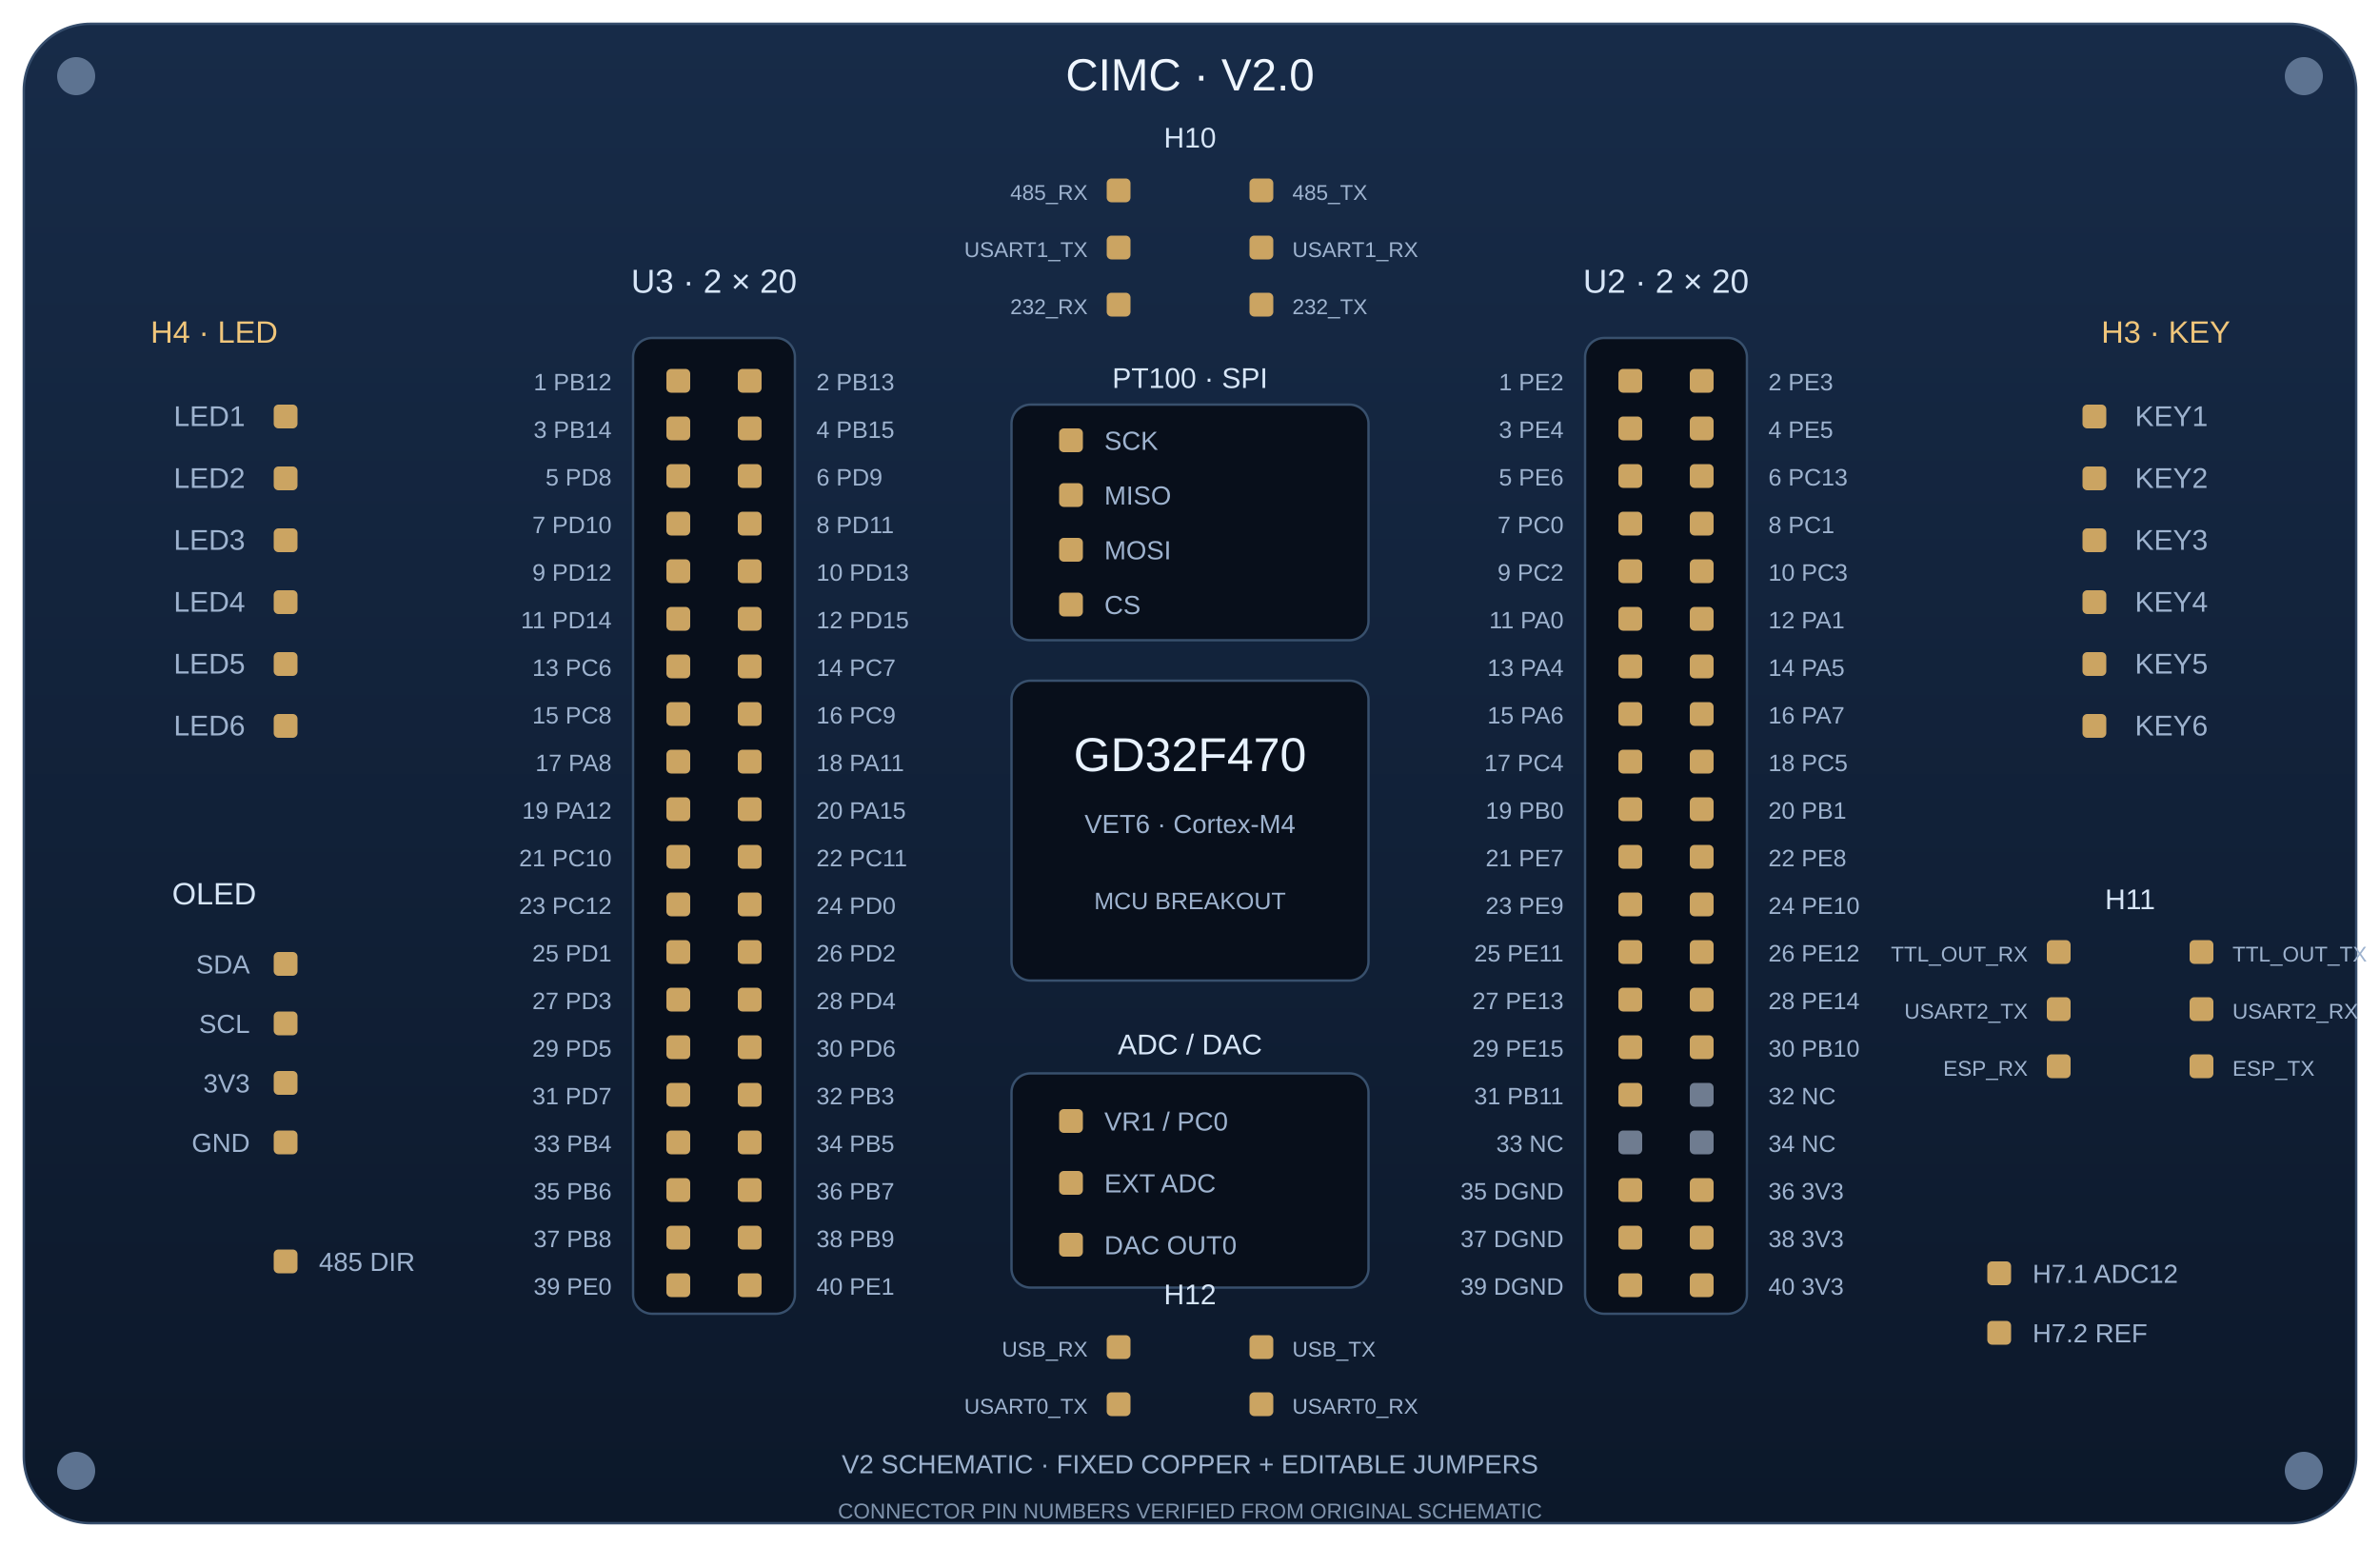
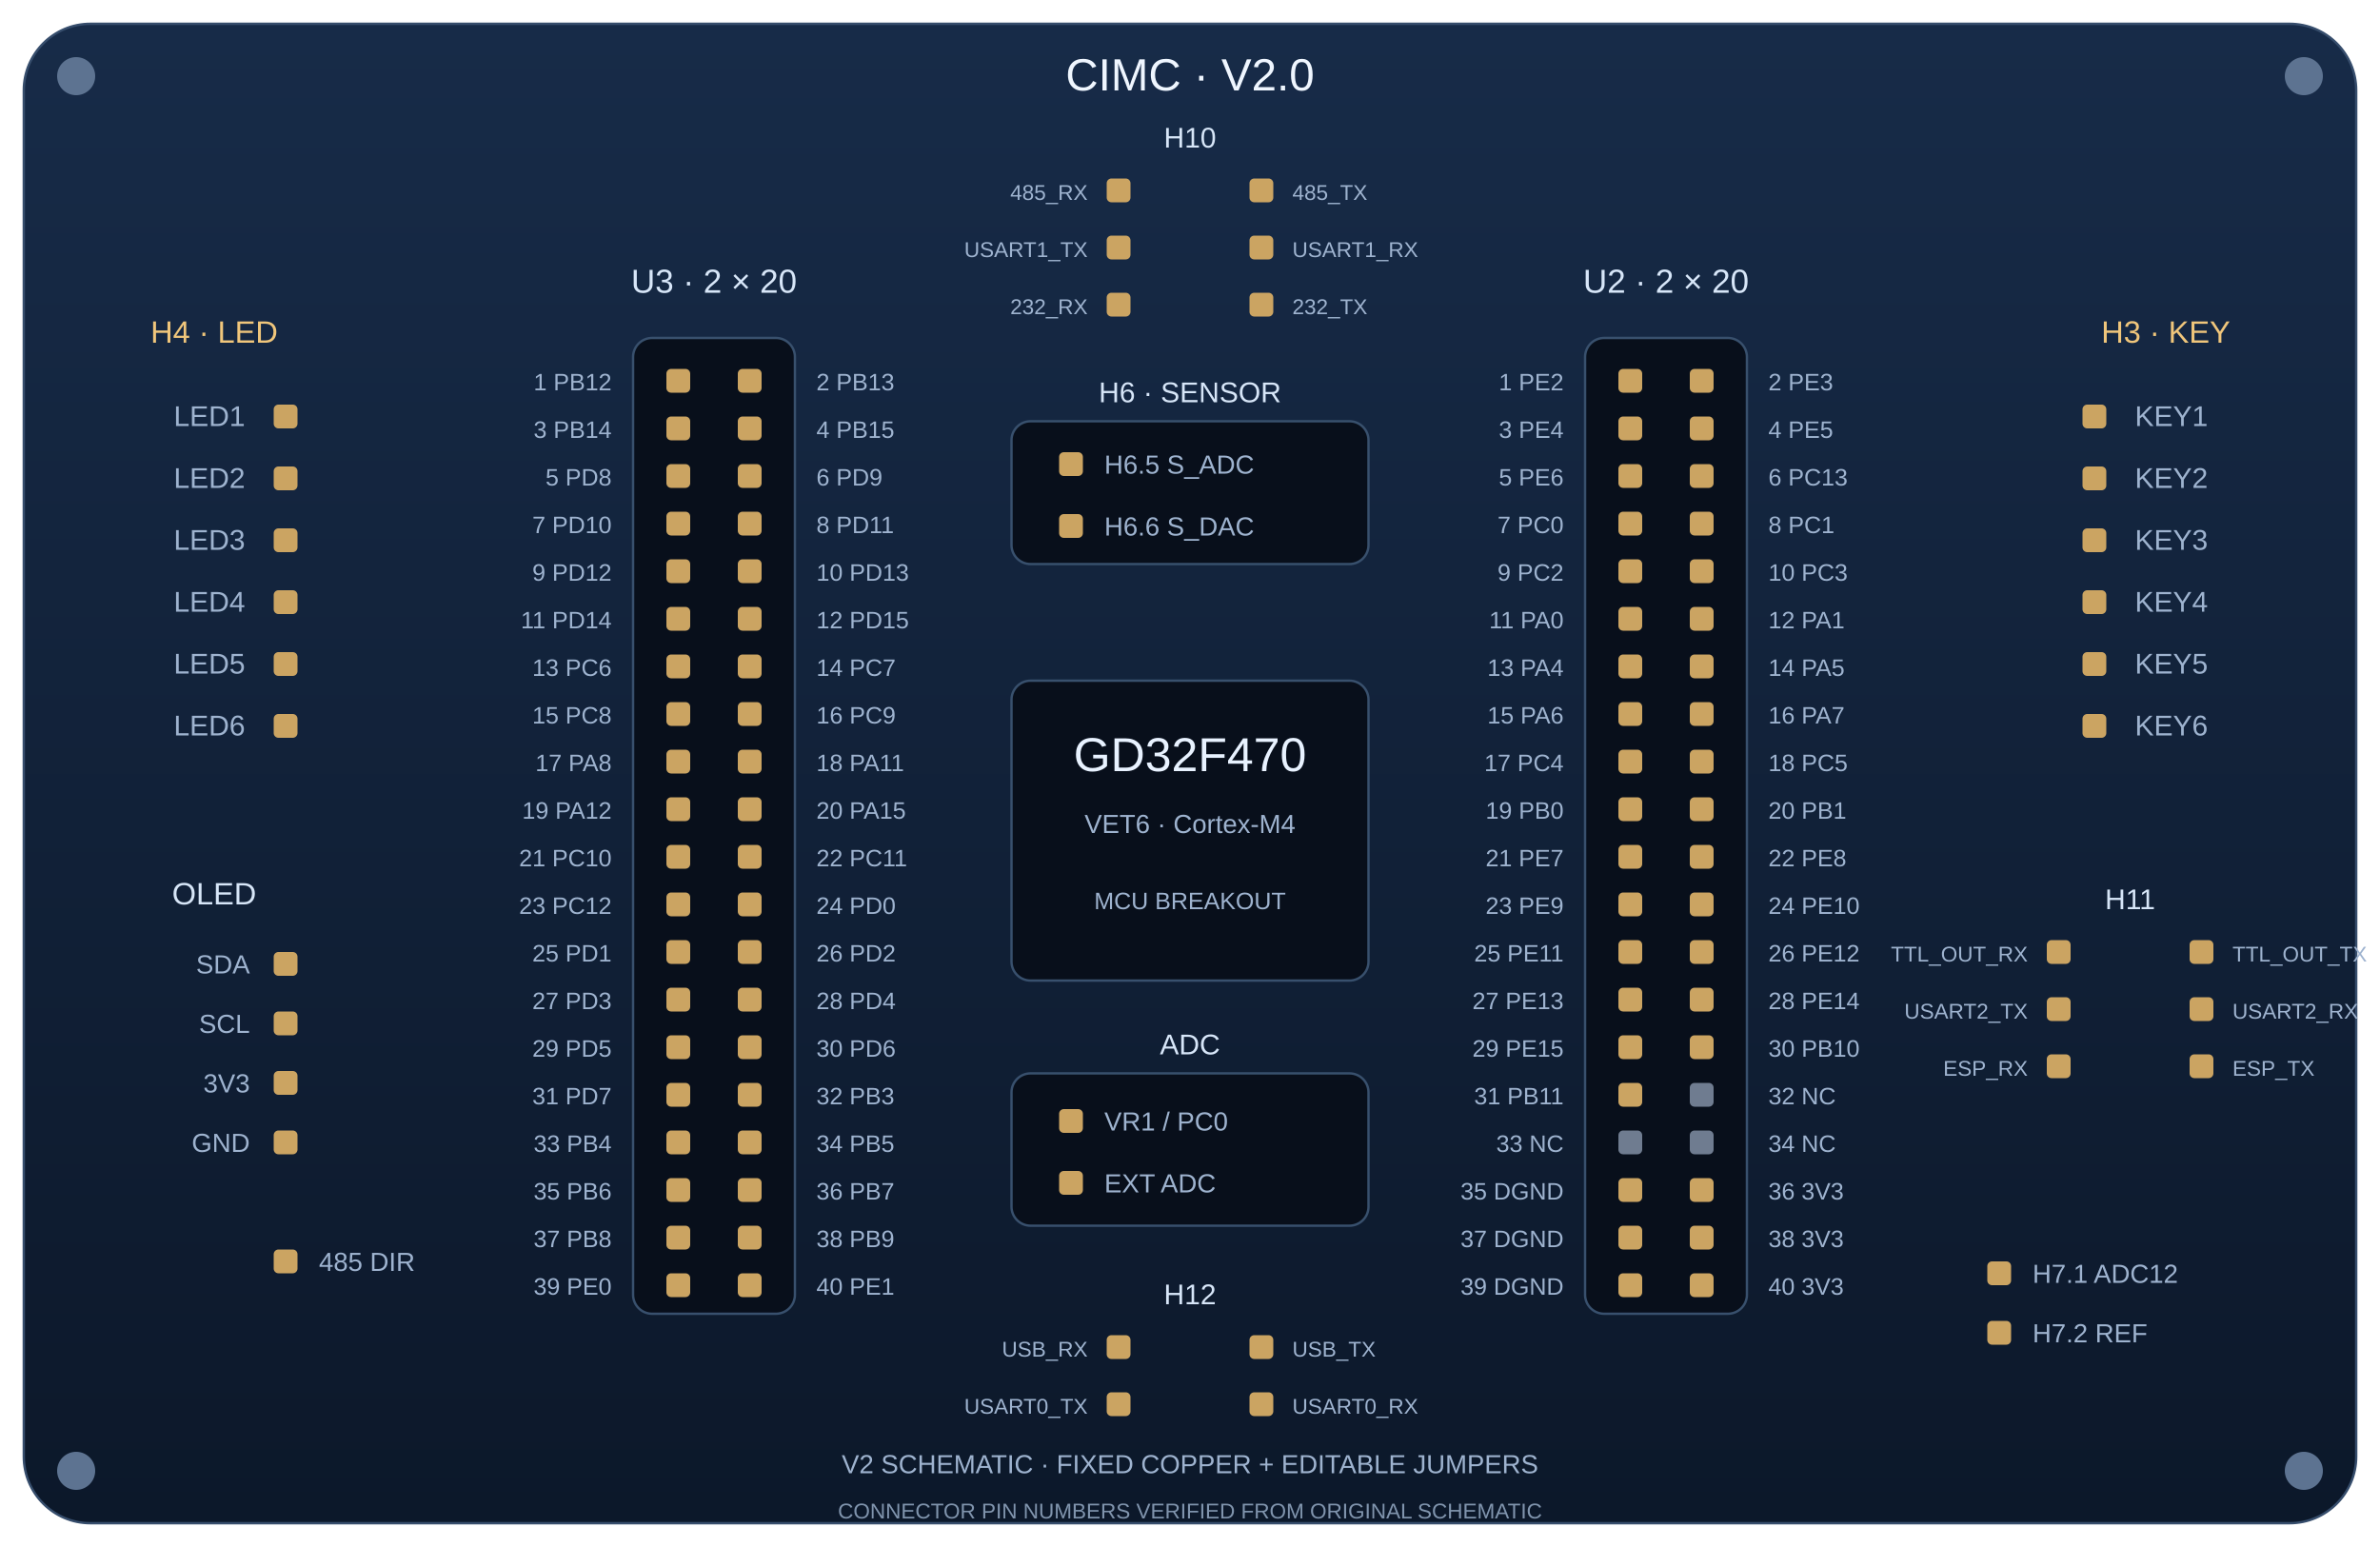
<svg xmlns="http://www.w3.org/2000/svg" width="1000" height="650" viewBox="0 0 1000 650">
  <defs>
    <linearGradient id="pcb" x2="0" y2="1">
      <stop stop-color="#172b48" />
      <stop offset="1" stop-color="#0c182a" />
    </linearGradient>
  </defs>
  <rect x="10" y="10" width="980" height="630" rx="28" fill="url(#pcb)" stroke="#364d6c" />
  <g fill="#5d7391">
    <circle cx="32" cy="32" r="8" />
    <circle cx="968" cy="32" r="8" />
    <circle cx="32" cy="618" r="8" />
    <circle cx="968" cy="618" r="8" />
  </g>
  <text x="500" y="38" text-anchor="middle" font-family="Segoe UI,Arial,sans-serif" font-size="19" fill="#eff6ff">CIMC · V2.0</text>
  <text x="500" y="619" text-anchor="middle" font-family="Segoe UI,Arial,sans-serif" font-size="11" fill="#9eb3cf">V2 SCHEMATIC · FIXED COPPER + EDITABLE JUMPERS</text>
  <text x="500" y="638" text-anchor="middle" font-family="Segoe UI,Arial,sans-serif" font-size="9" fill="#8094ad">CONNECTOR PIN NUMBERS VERIFIED FROM ORIGINAL SCHEMATIC</text>
  <rect x="266" y="142" width="68" height="410" rx="8" fill="#080f1b" stroke="#38506d" />
  <text x="300" y="123" text-anchor="middle" font-family="Segoe UI,Arial,sans-serif" font-size="14" fill="#d7e6f8">U3 · 2 × 20</text>
  <rect x="280" y="155" width="10" height="10" rx="2" fill="#cba462" />
  <text x="257" y="164" text-anchor="end" font-family="Segoe UI,Arial,sans-serif" font-size="10" fill="#9eb3cf">1 PB12</text>
  <rect x="310" y="155" width="10" height="10" rx="2" fill="#cba462" />
  <text x="343" y="164" text-anchor="start" font-family="Segoe UI,Arial,sans-serif" font-size="10" fill="#9eb3cf">2 PB13</text>
  <rect x="280" y="175" width="10" height="10" rx="2" fill="#cba462" />
  <text x="257" y="184" text-anchor="end" font-family="Segoe UI,Arial,sans-serif" font-size="10" fill="#9eb3cf">3 PB14</text>
  <rect x="310" y="175" width="10" height="10" rx="2" fill="#cba462" />
  <text x="343" y="184" text-anchor="start" font-family="Segoe UI,Arial,sans-serif" font-size="10" fill="#9eb3cf">4 PB15</text>
  <rect x="280" y="195" width="10" height="10" rx="2" fill="#cba462" />
  <text x="257" y="204" text-anchor="end" font-family="Segoe UI,Arial,sans-serif" font-size="10" fill="#9eb3cf">5 PD8</text>
  <rect x="310" y="195" width="10" height="10" rx="2" fill="#cba462" />
  <text x="343" y="204" text-anchor="start" font-family="Segoe UI,Arial,sans-serif" font-size="10" fill="#9eb3cf">6 PD9</text>
  <rect x="280" y="215" width="10" height="10" rx="2" fill="#cba462" />
  <text x="257" y="224" text-anchor="end" font-family="Segoe UI,Arial,sans-serif" font-size="10" fill="#9eb3cf">7 PD10</text>
  <rect x="310" y="215" width="10" height="10" rx="2" fill="#cba462" />
  <text x="343" y="224" text-anchor="start" font-family="Segoe UI,Arial,sans-serif" font-size="10" fill="#9eb3cf">8 PD11</text>
  <rect x="280" y="235" width="10" height="10" rx="2" fill="#cba462" />
  <text x="257" y="244" text-anchor="end" font-family="Segoe UI,Arial,sans-serif" font-size="10" fill="#9eb3cf">9 PD12</text>
  <rect x="310" y="235" width="10" height="10" rx="2" fill="#cba462" />
  <text x="343" y="244" text-anchor="start" font-family="Segoe UI,Arial,sans-serif" font-size="10" fill="#9eb3cf">10 PD13</text>
  <rect x="280" y="255" width="10" height="10" rx="2" fill="#cba462" />
  <text x="257" y="264" text-anchor="end" font-family="Segoe UI,Arial,sans-serif" font-size="10" fill="#9eb3cf">11 PD14</text>
  <rect x="310" y="255" width="10" height="10" rx="2" fill="#cba462" />
  <text x="343" y="264" text-anchor="start" font-family="Segoe UI,Arial,sans-serif" font-size="10" fill="#9eb3cf">12 PD15</text>
  <rect x="280" y="275" width="10" height="10" rx="2" fill="#cba462" />
  <text x="257" y="284" text-anchor="end" font-family="Segoe UI,Arial,sans-serif" font-size="10" fill="#9eb3cf">13 PC6</text>
  <rect x="310" y="275" width="10" height="10" rx="2" fill="#cba462" />
  <text x="343" y="284" text-anchor="start" font-family="Segoe UI,Arial,sans-serif" font-size="10" fill="#9eb3cf">14 PC7</text>
  <rect x="280" y="295" width="10" height="10" rx="2" fill="#cba462" />
  <text x="257" y="304" text-anchor="end" font-family="Segoe UI,Arial,sans-serif" font-size="10" fill="#9eb3cf">15 PC8</text>
  <rect x="310" y="295" width="10" height="10" rx="2" fill="#cba462" />
  <text x="343" y="304" text-anchor="start" font-family="Segoe UI,Arial,sans-serif" font-size="10" fill="#9eb3cf">16 PC9</text>
  <rect x="280" y="315" width="10" height="10" rx="2" fill="#cba462" />
  <text x="257" y="324" text-anchor="end" font-family="Segoe UI,Arial,sans-serif" font-size="10" fill="#9eb3cf">17 PA8</text>
  <rect x="310" y="315" width="10" height="10" rx="2" fill="#cba462" />
  <text x="343" y="324" text-anchor="start" font-family="Segoe UI,Arial,sans-serif" font-size="10" fill="#9eb3cf">18 PA11</text>
  <rect x="280" y="335" width="10" height="10" rx="2" fill="#cba462" />
  <text x="257" y="344" text-anchor="end" font-family="Segoe UI,Arial,sans-serif" font-size="10" fill="#9eb3cf">19 PA12</text>
  <rect x="310" y="335" width="10" height="10" rx="2" fill="#cba462" />
  <text x="343" y="344" text-anchor="start" font-family="Segoe UI,Arial,sans-serif" font-size="10" fill="#9eb3cf">20 PA15</text>
  <rect x="280" y="355" width="10" height="10" rx="2" fill="#cba462" />
  <text x="257" y="364" text-anchor="end" font-family="Segoe UI,Arial,sans-serif" font-size="10" fill="#9eb3cf">21 PC10</text>
  <rect x="310" y="355" width="10" height="10" rx="2" fill="#cba462" />
  <text x="343" y="364" text-anchor="start" font-family="Segoe UI,Arial,sans-serif" font-size="10" fill="#9eb3cf">22 PC11</text>
  <rect x="280" y="375" width="10" height="10" rx="2" fill="#cba462" />
  <text x="257" y="384" text-anchor="end" font-family="Segoe UI,Arial,sans-serif" font-size="10" fill="#9eb3cf">23 PC12</text>
  <rect x="310" y="375" width="10" height="10" rx="2" fill="#cba462" />
  <text x="343" y="384" text-anchor="start" font-family="Segoe UI,Arial,sans-serif" font-size="10" fill="#9eb3cf">24 PD0</text>
  <rect x="280" y="395" width="10" height="10" rx="2" fill="#cba462" />
  <text x="257" y="404" text-anchor="end" font-family="Segoe UI,Arial,sans-serif" font-size="10" fill="#9eb3cf">25 PD1</text>
  <rect x="310" y="395" width="10" height="10" rx="2" fill="#cba462" />
  <text x="343" y="404" text-anchor="start" font-family="Segoe UI,Arial,sans-serif" font-size="10" fill="#9eb3cf">26 PD2</text>
  <rect x="280" y="415" width="10" height="10" rx="2" fill="#cba462" />
  <text x="257" y="424" text-anchor="end" font-family="Segoe UI,Arial,sans-serif" font-size="10" fill="#9eb3cf">27 PD3</text>
  <rect x="310" y="415" width="10" height="10" rx="2" fill="#cba462" />
  <text x="343" y="424" text-anchor="start" font-family="Segoe UI,Arial,sans-serif" font-size="10" fill="#9eb3cf">28 PD4</text>
  <rect x="280" y="435" width="10" height="10" rx="2" fill="#cba462" />
  <text x="257" y="444" text-anchor="end" font-family="Segoe UI,Arial,sans-serif" font-size="10" fill="#9eb3cf">29 PD5</text>
  <rect x="310" y="435" width="10" height="10" rx="2" fill="#cba462" />
  <text x="343" y="444" text-anchor="start" font-family="Segoe UI,Arial,sans-serif" font-size="10" fill="#9eb3cf">30 PD6</text>
  <rect x="280" y="455" width="10" height="10" rx="2" fill="#cba462" />
  <text x="257" y="464" text-anchor="end" font-family="Segoe UI,Arial,sans-serif" font-size="10" fill="#9eb3cf">31 PD7</text>
  <rect x="310" y="455" width="10" height="10" rx="2" fill="#cba462" />
  <text x="343" y="464" text-anchor="start" font-family="Segoe UI,Arial,sans-serif" font-size="10" fill="#9eb3cf">32 PB3</text>
  <rect x="280" y="475" width="10" height="10" rx="2" fill="#cba462" />
  <text x="257" y="484" text-anchor="end" font-family="Segoe UI,Arial,sans-serif" font-size="10" fill="#9eb3cf">33 PB4</text>
  <rect x="310" y="475" width="10" height="10" rx="2" fill="#cba462" />
  <text x="343" y="484" text-anchor="start" font-family="Segoe UI,Arial,sans-serif" font-size="10" fill="#9eb3cf">34 PB5</text>
  <rect x="280" y="495" width="10" height="10" rx="2" fill="#cba462" />
  <text x="257" y="504" text-anchor="end" font-family="Segoe UI,Arial,sans-serif" font-size="10" fill="#9eb3cf">35 PB6</text>
  <rect x="310" y="495" width="10" height="10" rx="2" fill="#cba462" />
  <text x="343" y="504" text-anchor="start" font-family="Segoe UI,Arial,sans-serif" font-size="10" fill="#9eb3cf">36 PB7</text>
  <rect x="280" y="515" width="10" height="10" rx="2" fill="#cba462" />
  <text x="257" y="524" text-anchor="end" font-family="Segoe UI,Arial,sans-serif" font-size="10" fill="#9eb3cf">37 PB8</text>
  <rect x="310" y="515" width="10" height="10" rx="2" fill="#cba462" />
  <text x="343" y="524" text-anchor="start" font-family="Segoe UI,Arial,sans-serif" font-size="10" fill="#9eb3cf">38 PB9</text>
  <rect x="280" y="535" width="10" height="10" rx="2" fill="#cba462" />
  <text x="257" y="544" text-anchor="end" font-family="Segoe UI,Arial,sans-serif" font-size="10" fill="#9eb3cf">39 PE0</text>
  <rect x="310" y="535" width="10" height="10" rx="2" fill="#cba462" />
  <text x="343" y="544" text-anchor="start" font-family="Segoe UI,Arial,sans-serif" font-size="10" fill="#9eb3cf">40 PE1</text>
  <rect x="666" y="142" width="68" height="410" rx="8" fill="#080f1b" stroke="#38506d" />
  <text x="700" y="123" text-anchor="middle" font-family="Segoe UI,Arial,sans-serif" font-size="14" fill="#d7e6f8">U2 · 2 × 20</text>
  <rect x="680" y="155" width="10" height="10" rx="2" fill="#cba462" />
  <text x="657" y="164" text-anchor="end" font-family="Segoe UI,Arial,sans-serif" font-size="10" fill="#9eb3cf">1 PE2</text>
  <rect x="710" y="155" width="10" height="10" rx="2" fill="#cba462" />
  <text x="743" y="164" text-anchor="start" font-family="Segoe UI,Arial,sans-serif" font-size="10" fill="#9eb3cf">2 PE3</text>
  <rect x="680" y="175" width="10" height="10" rx="2" fill="#cba462" />
  <text x="657" y="184" text-anchor="end" font-family="Segoe UI,Arial,sans-serif" font-size="10" fill="#9eb3cf">3 PE4</text>
  <rect x="710" y="175" width="10" height="10" rx="2" fill="#cba462" />
  <text x="743" y="184" text-anchor="start" font-family="Segoe UI,Arial,sans-serif" font-size="10" fill="#9eb3cf">4 PE5</text>
  <rect x="680" y="195" width="10" height="10" rx="2" fill="#cba462" />
  <text x="657" y="204" text-anchor="end" font-family="Segoe UI,Arial,sans-serif" font-size="10" fill="#9eb3cf">5 PE6</text>
  <rect x="710" y="195" width="10" height="10" rx="2" fill="#cba462" />
  <text x="743" y="204" text-anchor="start" font-family="Segoe UI,Arial,sans-serif" font-size="10" fill="#9eb3cf">6 PC13</text>
  <rect x="680" y="215" width="10" height="10" rx="2" fill="#cba462" />
  <text x="657" y="224" text-anchor="end" font-family="Segoe UI,Arial,sans-serif" font-size="10" fill="#9eb3cf">7 PC0</text>
  <rect x="710" y="215" width="10" height="10" rx="2" fill="#cba462" />
  <text x="743" y="224" text-anchor="start" font-family="Segoe UI,Arial,sans-serif" font-size="10" fill="#9eb3cf">8 PC1</text>
  <rect x="680" y="235" width="10" height="10" rx="2" fill="#cba462" />
  <text x="657" y="244" text-anchor="end" font-family="Segoe UI,Arial,sans-serif" font-size="10" fill="#9eb3cf">9 PC2</text>
  <rect x="710" y="235" width="10" height="10" rx="2" fill="#cba462" />
  <text x="743" y="244" text-anchor="start" font-family="Segoe UI,Arial,sans-serif" font-size="10" fill="#9eb3cf">10 PC3</text>
  <rect x="680" y="255" width="10" height="10" rx="2" fill="#cba462" />
  <text x="657" y="264" text-anchor="end" font-family="Segoe UI,Arial,sans-serif" font-size="10" fill="#9eb3cf">11 PA0</text>
  <rect x="710" y="255" width="10" height="10" rx="2" fill="#cba462" />
  <text x="743" y="264" text-anchor="start" font-family="Segoe UI,Arial,sans-serif" font-size="10" fill="#9eb3cf">12 PA1</text>
  <rect x="680" y="275" width="10" height="10" rx="2" fill="#cba462" />
  <text x="657" y="284" text-anchor="end" font-family="Segoe UI,Arial,sans-serif" font-size="10" fill="#9eb3cf">13 PA4</text>
  <rect x="710" y="275" width="10" height="10" rx="2" fill="#cba462" />
  <text x="743" y="284" text-anchor="start" font-family="Segoe UI,Arial,sans-serif" font-size="10" fill="#9eb3cf">14 PA5</text>
  <rect x="680" y="295" width="10" height="10" rx="2" fill="#cba462" />
  <text x="657" y="304" text-anchor="end" font-family="Segoe UI,Arial,sans-serif" font-size="10" fill="#9eb3cf">15 PA6</text>
  <rect x="710" y="295" width="10" height="10" rx="2" fill="#cba462" />
  <text x="743" y="304" text-anchor="start" font-family="Segoe UI,Arial,sans-serif" font-size="10" fill="#9eb3cf">16 PA7</text>
  <rect x="680" y="315" width="10" height="10" rx="2" fill="#cba462" />
  <text x="657" y="324" text-anchor="end" font-family="Segoe UI,Arial,sans-serif" font-size="10" fill="#9eb3cf">17 PC4</text>
  <rect x="710" y="315" width="10" height="10" rx="2" fill="#cba462" />
  <text x="743" y="324" text-anchor="start" font-family="Segoe UI,Arial,sans-serif" font-size="10" fill="#9eb3cf">18 PC5</text>
  <rect x="680" y="335" width="10" height="10" rx="2" fill="#cba462" />
  <text x="657" y="344" text-anchor="end" font-family="Segoe UI,Arial,sans-serif" font-size="10" fill="#9eb3cf">19 PB0</text>
  <rect x="710" y="335" width="10" height="10" rx="2" fill="#cba462" />
  <text x="743" y="344" text-anchor="start" font-family="Segoe UI,Arial,sans-serif" font-size="10" fill="#9eb3cf">20 PB1</text>
  <rect x="680" y="355" width="10" height="10" rx="2" fill="#cba462" />
  <text x="657" y="364" text-anchor="end" font-family="Segoe UI,Arial,sans-serif" font-size="10" fill="#9eb3cf">21 PE7</text>
  <rect x="710" y="355" width="10" height="10" rx="2" fill="#cba462" />
  <text x="743" y="364" text-anchor="start" font-family="Segoe UI,Arial,sans-serif" font-size="10" fill="#9eb3cf">22 PE8</text>
  <rect x="680" y="375" width="10" height="10" rx="2" fill="#cba462" />
  <text x="657" y="384" text-anchor="end" font-family="Segoe UI,Arial,sans-serif" font-size="10" fill="#9eb3cf">23 PE9</text>
  <rect x="710" y="375" width="10" height="10" rx="2" fill="#cba462" />
  <text x="743" y="384" text-anchor="start" font-family="Segoe UI,Arial,sans-serif" font-size="10" fill="#9eb3cf">24 PE10</text>
  <rect x="680" y="395" width="10" height="10" rx="2" fill="#cba462" />
  <text x="657" y="404" text-anchor="end" font-family="Segoe UI,Arial,sans-serif" font-size="10" fill="#9eb3cf">25 PE11</text>
  <rect x="710" y="395" width="10" height="10" rx="2" fill="#cba462" />
  <text x="743" y="404" text-anchor="start" font-family="Segoe UI,Arial,sans-serif" font-size="10" fill="#9eb3cf">26 PE12</text>
  <rect x="680" y="415" width="10" height="10" rx="2" fill="#cba462" />
  <text x="657" y="424" text-anchor="end" font-family="Segoe UI,Arial,sans-serif" font-size="10" fill="#9eb3cf">27 PE13</text>
  <rect x="710" y="415" width="10" height="10" rx="2" fill="#cba462" />
  <text x="743" y="424" text-anchor="start" font-family="Segoe UI,Arial,sans-serif" font-size="10" fill="#9eb3cf">28 PE14</text>
  <rect x="680" y="435" width="10" height="10" rx="2" fill="#cba462" />
  <text x="657" y="444" text-anchor="end" font-family="Segoe UI,Arial,sans-serif" font-size="10" fill="#9eb3cf">29 PE15</text>
  <rect x="710" y="435" width="10" height="10" rx="2" fill="#cba462" />
  <text x="743" y="444" text-anchor="start" font-family="Segoe UI,Arial,sans-serif" font-size="10" fill="#9eb3cf">30 PB10</text>
  <rect x="680" y="455" width="10" height="10" rx="2" fill="#cba462" />
  <text x="657" y="464" text-anchor="end" font-family="Segoe UI,Arial,sans-serif" font-size="10" fill="#9eb3cf">31 PB11</text>
  <rect x="710" y="455" width="10" height="10" rx="2" fill="#6f7c90" />
  <text x="743" y="464" text-anchor="start" font-family="Segoe UI,Arial,sans-serif" font-size="10" fill="#9eb3cf">32 NC</text>
  <rect x="680" y="475" width="10" height="10" rx="2" fill="#6f7c90" />
  <text x="657" y="484" text-anchor="end" font-family="Segoe UI,Arial,sans-serif" font-size="10" fill="#9eb3cf">33 NC</text>
  <rect x="710" y="475" width="10" height="10" rx="2" fill="#6f7c90" />
  <text x="743" y="484" text-anchor="start" font-family="Segoe UI,Arial,sans-serif" font-size="10" fill="#9eb3cf">34 NC</text>
  <rect x="680" y="495" width="10" height="10" rx="2" fill="#cba462" />
  <text x="657" y="504" text-anchor="end" font-family="Segoe UI,Arial,sans-serif" font-size="10" fill="#9eb3cf">35 DGND</text>
  <rect x="710" y="495" width="10" height="10" rx="2" fill="#cba462" />
  <text x="743" y="504" text-anchor="start" font-family="Segoe UI,Arial,sans-serif" font-size="10" fill="#9eb3cf">36 3V3</text>
  <rect x="680" y="515" width="10" height="10" rx="2" fill="#cba462" />
  <text x="657" y="524" text-anchor="end" font-family="Segoe UI,Arial,sans-serif" font-size="10" fill="#9eb3cf">37 DGND</text>
  <rect x="710" y="515" width="10" height="10" rx="2" fill="#cba462" />
  <text x="743" y="524" text-anchor="start" font-family="Segoe UI,Arial,sans-serif" font-size="10" fill="#9eb3cf">38 3V3</text>
  <rect x="680" y="535" width="10" height="10" rx="2" fill="#cba462" />
  <text x="657" y="544" text-anchor="end" font-family="Segoe UI,Arial,sans-serif" font-size="10" fill="#9eb3cf">39 DGND</text>
  <rect x="710" y="535" width="10" height="10" rx="2" fill="#cba462" />
  <text x="743" y="544" text-anchor="start" font-family="Segoe UI,Arial,sans-serif" font-size="10" fill="#9eb3cf">40 3V3</text>
  <rect x="425" y="286" width="150" height="126" rx="8" fill="#080f1b" stroke="#38506d" />
  <text x="500" y="324" text-anchor="middle" font-family="Segoe UI,Arial,sans-serif" font-size="20" fill="#e8f2ff">GD32F470</text>
  <text x="500" y="350" text-anchor="middle" font-family="Segoe UI,Arial,sans-serif" font-size="11" fill="#9eb3cf">VET6 · Cortex-M4</text>
  <text x="500" y="382" text-anchor="middle" font-family="Segoe UI,Arial,sans-serif" font-size="10" fill="#9eb3cf">MCU BREAKOUT</text>
  <text x="90" y="144" text-anchor="middle" font-family="Segoe UI,Arial,sans-serif" font-size="13" fill="#f0c67b">H4 · LED</text>
  <text x="910" y="144" text-anchor="middle" font-family="Segoe UI,Arial,sans-serif" font-size="13" fill="#f0c67b">H3 · KEY</text>
  <rect x="115" y="170" width="10" height="10" rx="2" fill="#cba462" />
  <text x="103" y="179" text-anchor="end" font-family="Segoe UI,Arial,sans-serif" font-size="12" fill="#9eb3cf">LED1</text>
  <rect x="875" y="170" width="10" height="10" rx="2" fill="#cba462" />
  <text x="897" y="179" text-anchor="start" font-family="Segoe UI,Arial,sans-serif" font-size="12" fill="#9eb3cf">KEY1</text>
  <rect x="115" y="196" width="10" height="10" rx="2" fill="#cba462" />
  <text x="103" y="205" text-anchor="end" font-family="Segoe UI,Arial,sans-serif" font-size="12" fill="#9eb3cf">LED2</text>
  <rect x="875" y="196" width="10" height="10" rx="2" fill="#cba462" />
  <text x="897" y="205" text-anchor="start" font-family="Segoe UI,Arial,sans-serif" font-size="12" fill="#9eb3cf">KEY2</text>
  <rect x="115" y="222" width="10" height="10" rx="2" fill="#cba462" />
  <text x="103" y="231" text-anchor="end" font-family="Segoe UI,Arial,sans-serif" font-size="12" fill="#9eb3cf">LED3</text>
  <rect x="875" y="222" width="10" height="10" rx="2" fill="#cba462" />
  <text x="897" y="231" text-anchor="start" font-family="Segoe UI,Arial,sans-serif" font-size="12" fill="#9eb3cf">KEY3</text>
  <rect x="115" y="248" width="10" height="10" rx="2" fill="#cba462" />
  <text x="103" y="257" text-anchor="end" font-family="Segoe UI,Arial,sans-serif" font-size="12" fill="#9eb3cf">LED4</text>
  <rect x="875" y="248" width="10" height="10" rx="2" fill="#cba462" />
  <text x="897" y="257" text-anchor="start" font-family="Segoe UI,Arial,sans-serif" font-size="12" fill="#9eb3cf">KEY4</text>
  <rect x="115" y="274" width="10" height="10" rx="2" fill="#cba462" />
  <text x="103" y="283" text-anchor="end" font-family="Segoe UI,Arial,sans-serif" font-size="12" fill="#9eb3cf">LED5</text>
  <rect x="875" y="274" width="10" height="10" rx="2" fill="#cba462" />
  <text x="897" y="283" text-anchor="start" font-family="Segoe UI,Arial,sans-serif" font-size="12" fill="#9eb3cf">KEY5</text>
  <rect x="115" y="300" width="10" height="10" rx="2" fill="#cba462" />
  <text x="103" y="309" text-anchor="end" font-family="Segoe UI,Arial,sans-serif" font-size="12" fill="#9eb3cf">LED6</text>
  <rect x="875" y="300" width="10" height="10" rx="2" fill="#cba462" />
  <text x="897" y="309" text-anchor="start" font-family="Segoe UI,Arial,sans-serif" font-size="12" fill="#9eb3cf">KEY6</text>
  <text x="90" y="380" text-anchor="middle" font-family="Segoe UI,Arial,sans-serif" font-size="13" fill="#d7e6f8">OLED</text>
  <rect x="115" y="400" width="10" height="10" rx="2" fill="#cba462" />
  <text x="105" y="409" text-anchor="end" font-family="Segoe UI,Arial,sans-serif" font-size="11" fill="#9eb3cf">SDA</text>
  <rect x="115" y="425" width="10" height="10" rx="2" fill="#cba462" />
  <text x="105" y="434" text-anchor="end" font-family="Segoe UI,Arial,sans-serif" font-size="11" fill="#9eb3cf">SCL</text>
  <rect x="115" y="450" width="10" height="10" rx="2" fill="#cba462" />
  <text x="105" y="459" text-anchor="end" font-family="Segoe UI,Arial,sans-serif" font-size="11" fill="#9eb3cf">3V3</text>
  <rect x="115" y="475" width="10" height="10" rx="2" fill="#cba462" />
  <text x="105" y="484" text-anchor="end" font-family="Segoe UI,Arial,sans-serif" font-size="11" fill="#9eb3cf">GND</text>
-   <rect x="425" y="170" width="150" height="99" rx="8" fill="#080f1b" stroke="#38506d" />
-   <text x="500" y="163" text-anchor="middle" font-family="Segoe UI,Arial,sans-serif" font-size="12" fill="#d7e6f8">PT100 · SPI</text>
-   <rect x="425" y="451" width="150" height="90" rx="8" fill="#080f1b" stroke="#38506d" />
-   <text x="500" y="443" text-anchor="middle" font-family="Segoe UI,Arial,sans-serif" font-size="12" fill="#d7e6f8">ADC / DAC</text>
+   <rect x="425" y="451" width="150" height="64" rx="8" fill="#080f1b" stroke="#38506d" />
+   <text x="500" y="443" text-anchor="middle" font-family="Segoe UI,Arial,sans-serif" font-size="12" fill="#d7e6f8">ADC</text>
+   <rect x="425" y="177" width="150" height="60" rx="8" fill="#080f1b" stroke="#38506d" />
+   <text x="500" y="169" text-anchor="middle" font-family="Segoe UI,Arial,sans-serif" font-size="12" fill="#d7e6f8">H6 · SENSOR</text>
  <rect x="115" y="525" width="10" height="10" rx="2" fill="#cba462" />
  <text x="134" y="534" text-anchor="start" font-family="Segoe UI,Arial,sans-serif" font-size="11" fill="#9eb3cf">485 DIR</text>
-   <rect x="445" y="180" width="10" height="10" rx="2" fill="#cba462" />
-   <text x="464" y="189" text-anchor="start" font-family="Segoe UI,Arial,sans-serif" font-size="11" fill="#9eb3cf">SCK</text>
-   <rect x="445" y="203" width="10" height="10" rx="2" fill="#cba462" />
-   <text x="464" y="212" text-anchor="start" font-family="Segoe UI,Arial,sans-serif" font-size="11" fill="#9eb3cf">MISO</text>
-   <rect x="445" y="226" width="10" height="10" rx="2" fill="#cba462" />
-   <text x="464" y="235" text-anchor="start" font-family="Segoe UI,Arial,sans-serif" font-size="11" fill="#9eb3cf">MOSI</text>
-   <rect x="445" y="249" width="10" height="10" rx="2" fill="#cba462" />
-   <text x="464" y="258" text-anchor="start" font-family="Segoe UI,Arial,sans-serif" font-size="11" fill="#9eb3cf">CS</text>
  <rect x="445" y="466" width="10" height="10" rx="2" fill="#cba462" />
  <text x="464" y="475" text-anchor="start" font-family="Segoe UI,Arial,sans-serif" font-size="11" fill="#9eb3cf">VR1 / PC0</text>
  <rect x="445" y="492" width="10" height="10" rx="2" fill="#cba462" />
  <text x="464" y="501" text-anchor="start" font-family="Segoe UI,Arial,sans-serif" font-size="11" fill="#9eb3cf">EXT ADC</text>
-   <rect x="445" y="518" width="10" height="10" rx="2" fill="#cba462" />
-   <text x="464" y="527" text-anchor="start" font-family="Segoe UI,Arial,sans-serif" font-size="11" fill="#9eb3cf">DAC OUT0</text>
+   <rect x="445" y="190" width="10" height="10" rx="2" fill="#cba462" />
+   <text x="464" y="199" text-anchor="start" font-family="Segoe UI,Arial,sans-serif" font-size="11" fill="#9eb3cf">H6.5 S_ADC</text>
+   <rect x="445" y="216" width="10" height="10" rx="2" fill="#cba462" />
+   <text x="464" y="225" text-anchor="start" font-family="Segoe UI,Arial,sans-serif" font-size="11" fill="#9eb3cf">H6.6 S_DAC</text>
  <rect x="835" y="530" width="10" height="10" rx="2" fill="#cba462" />
  <text x="854" y="539" text-anchor="start" font-family="Segoe UI,Arial,sans-serif" font-size="11" fill="#9eb3cf">H7.1 ADC12</text>
  <rect x="835" y="555" width="10" height="10" rx="2" fill="#cba462" />
  <text x="854" y="564" text-anchor="start" font-family="Segoe UI,Arial,sans-serif" font-size="11" fill="#9eb3cf">H7.2 REF</text>
  <text x="500" y="62" text-anchor="middle" font-family="Segoe UI,Arial,sans-serif" font-size="12" fill="#d7e6f8">H10</text>
  <rect x="465" y="75" width="10" height="10" rx="2" fill="#cba462" />
  <text x="457" y="84" text-anchor="end" font-family="Segoe UI,Arial,sans-serif" font-size="9" fill="#9eb3cf">485_RX</text>
  <rect x="525" y="75" width="10" height="10" rx="2" fill="#cba462" />
  <text x="543" y="84" text-anchor="start" font-family="Segoe UI,Arial,sans-serif" font-size="9" fill="#9eb3cf">485_TX</text>
  <rect x="465" y="99" width="10" height="10" rx="2" fill="#cba462" />
  <text x="457" y="108" text-anchor="end" font-family="Segoe UI,Arial,sans-serif" font-size="9" fill="#9eb3cf">USART1_TX</text>
  <rect x="525" y="99" width="10" height="10" rx="2" fill="#cba462" />
  <text x="543" y="108" text-anchor="start" font-family="Segoe UI,Arial,sans-serif" font-size="9" fill="#9eb3cf">USART1_RX</text>
  <rect x="465" y="123" width="10" height="10" rx="2" fill="#cba462" />
  <text x="457" y="132" text-anchor="end" font-family="Segoe UI,Arial,sans-serif" font-size="9" fill="#9eb3cf">232_RX</text>
  <rect x="525" y="123" width="10" height="10" rx="2" fill="#cba462" />
  <text x="543" y="132" text-anchor="start" font-family="Segoe UI,Arial,sans-serif" font-size="9" fill="#9eb3cf">232_TX</text>
  <text x="500" y="548" text-anchor="middle" font-family="Segoe UI,Arial,sans-serif" font-size="12" fill="#d7e6f8">H12</text>
  <rect x="465" y="561" width="10" height="10" rx="2" fill="#cba462" />
  <text x="457" y="570" text-anchor="end" font-family="Segoe UI,Arial,sans-serif" font-size="9" fill="#9eb3cf">USB_RX</text>
  <rect x="525" y="561" width="10" height="10" rx="2" fill="#cba462" />
  <text x="543" y="570" text-anchor="start" font-family="Segoe UI,Arial,sans-serif" font-size="9" fill="#9eb3cf">USB_TX</text>
  <rect x="465" y="585" width="10" height="10" rx="2" fill="#cba462" />
  <text x="457" y="594" text-anchor="end" font-family="Segoe UI,Arial,sans-serif" font-size="9" fill="#9eb3cf">USART0_TX</text>
  <rect x="525" y="585" width="10" height="10" rx="2" fill="#cba462" />
  <text x="543" y="594" text-anchor="start" font-family="Segoe UI,Arial,sans-serif" font-size="9" fill="#9eb3cf">USART0_RX</text>
  <text x="895" y="382" text-anchor="middle" font-family="Segoe UI,Arial,sans-serif" font-size="12" fill="#d7e6f8">H11</text>
  <rect x="860" y="395" width="10" height="10" rx="2" fill="#cba462" />
  <text x="852" y="404" text-anchor="end" font-family="Segoe UI,Arial,sans-serif" font-size="9" fill="#9eb3cf">TTL_OUT_RX</text>
  <rect x="920" y="395" width="10" height="10" rx="2" fill="#cba462" />
  <text x="938" y="404" text-anchor="start" font-family="Segoe UI,Arial,sans-serif" font-size="9" fill="#9eb3cf">TTL_OUT_TX</text>
  <rect x="860" y="419" width="10" height="10" rx="2" fill="#cba462" />
  <text x="852" y="428" text-anchor="end" font-family="Segoe UI,Arial,sans-serif" font-size="9" fill="#9eb3cf">USART2_TX</text>
  <rect x="920" y="419" width="10" height="10" rx="2" fill="#cba462" />
  <text x="938" y="428" text-anchor="start" font-family="Segoe UI,Arial,sans-serif" font-size="9" fill="#9eb3cf">USART2_RX</text>
  <rect x="860" y="443" width="10" height="10" rx="2" fill="#cba462" />
  <text x="852" y="452" text-anchor="end" font-family="Segoe UI,Arial,sans-serif" font-size="9" fill="#9eb3cf">ESP_RX</text>
  <rect x="920" y="443" width="10" height="10" rx="2" fill="#cba462" />
  <text x="938" y="452" text-anchor="start" font-family="Segoe UI,Arial,sans-serif" font-size="9" fill="#9eb3cf">ESP_TX</text>
</svg>
